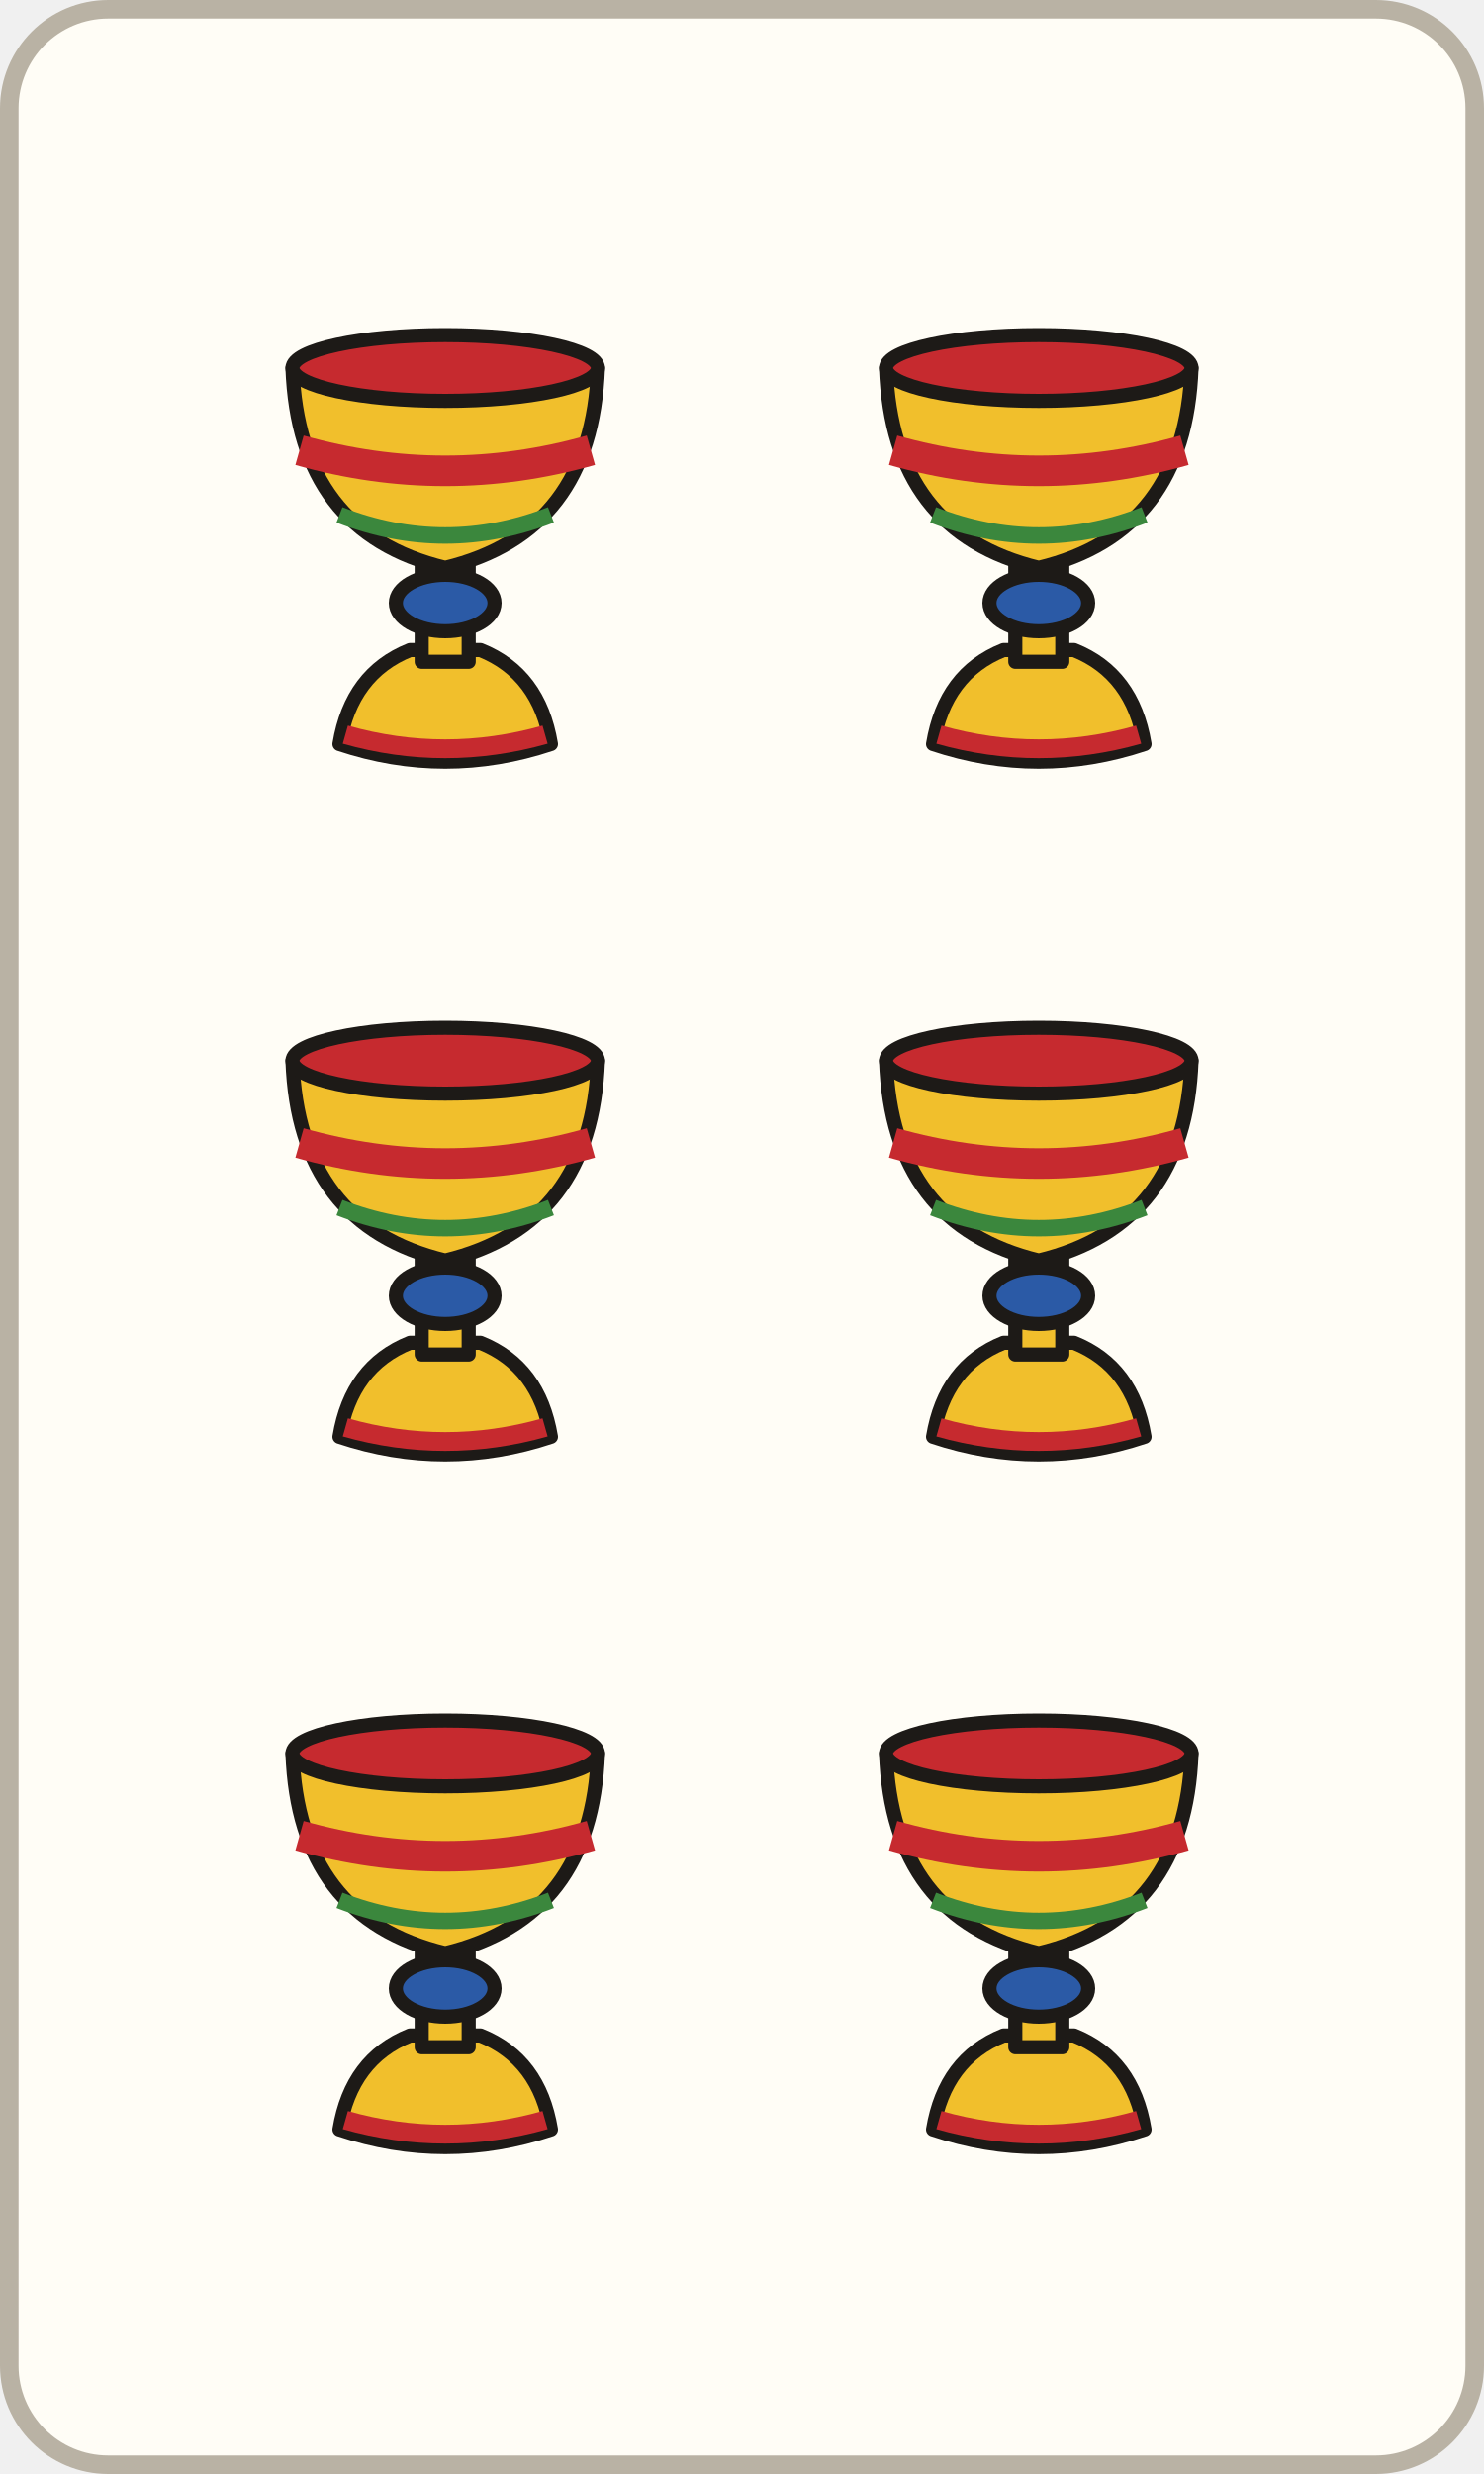
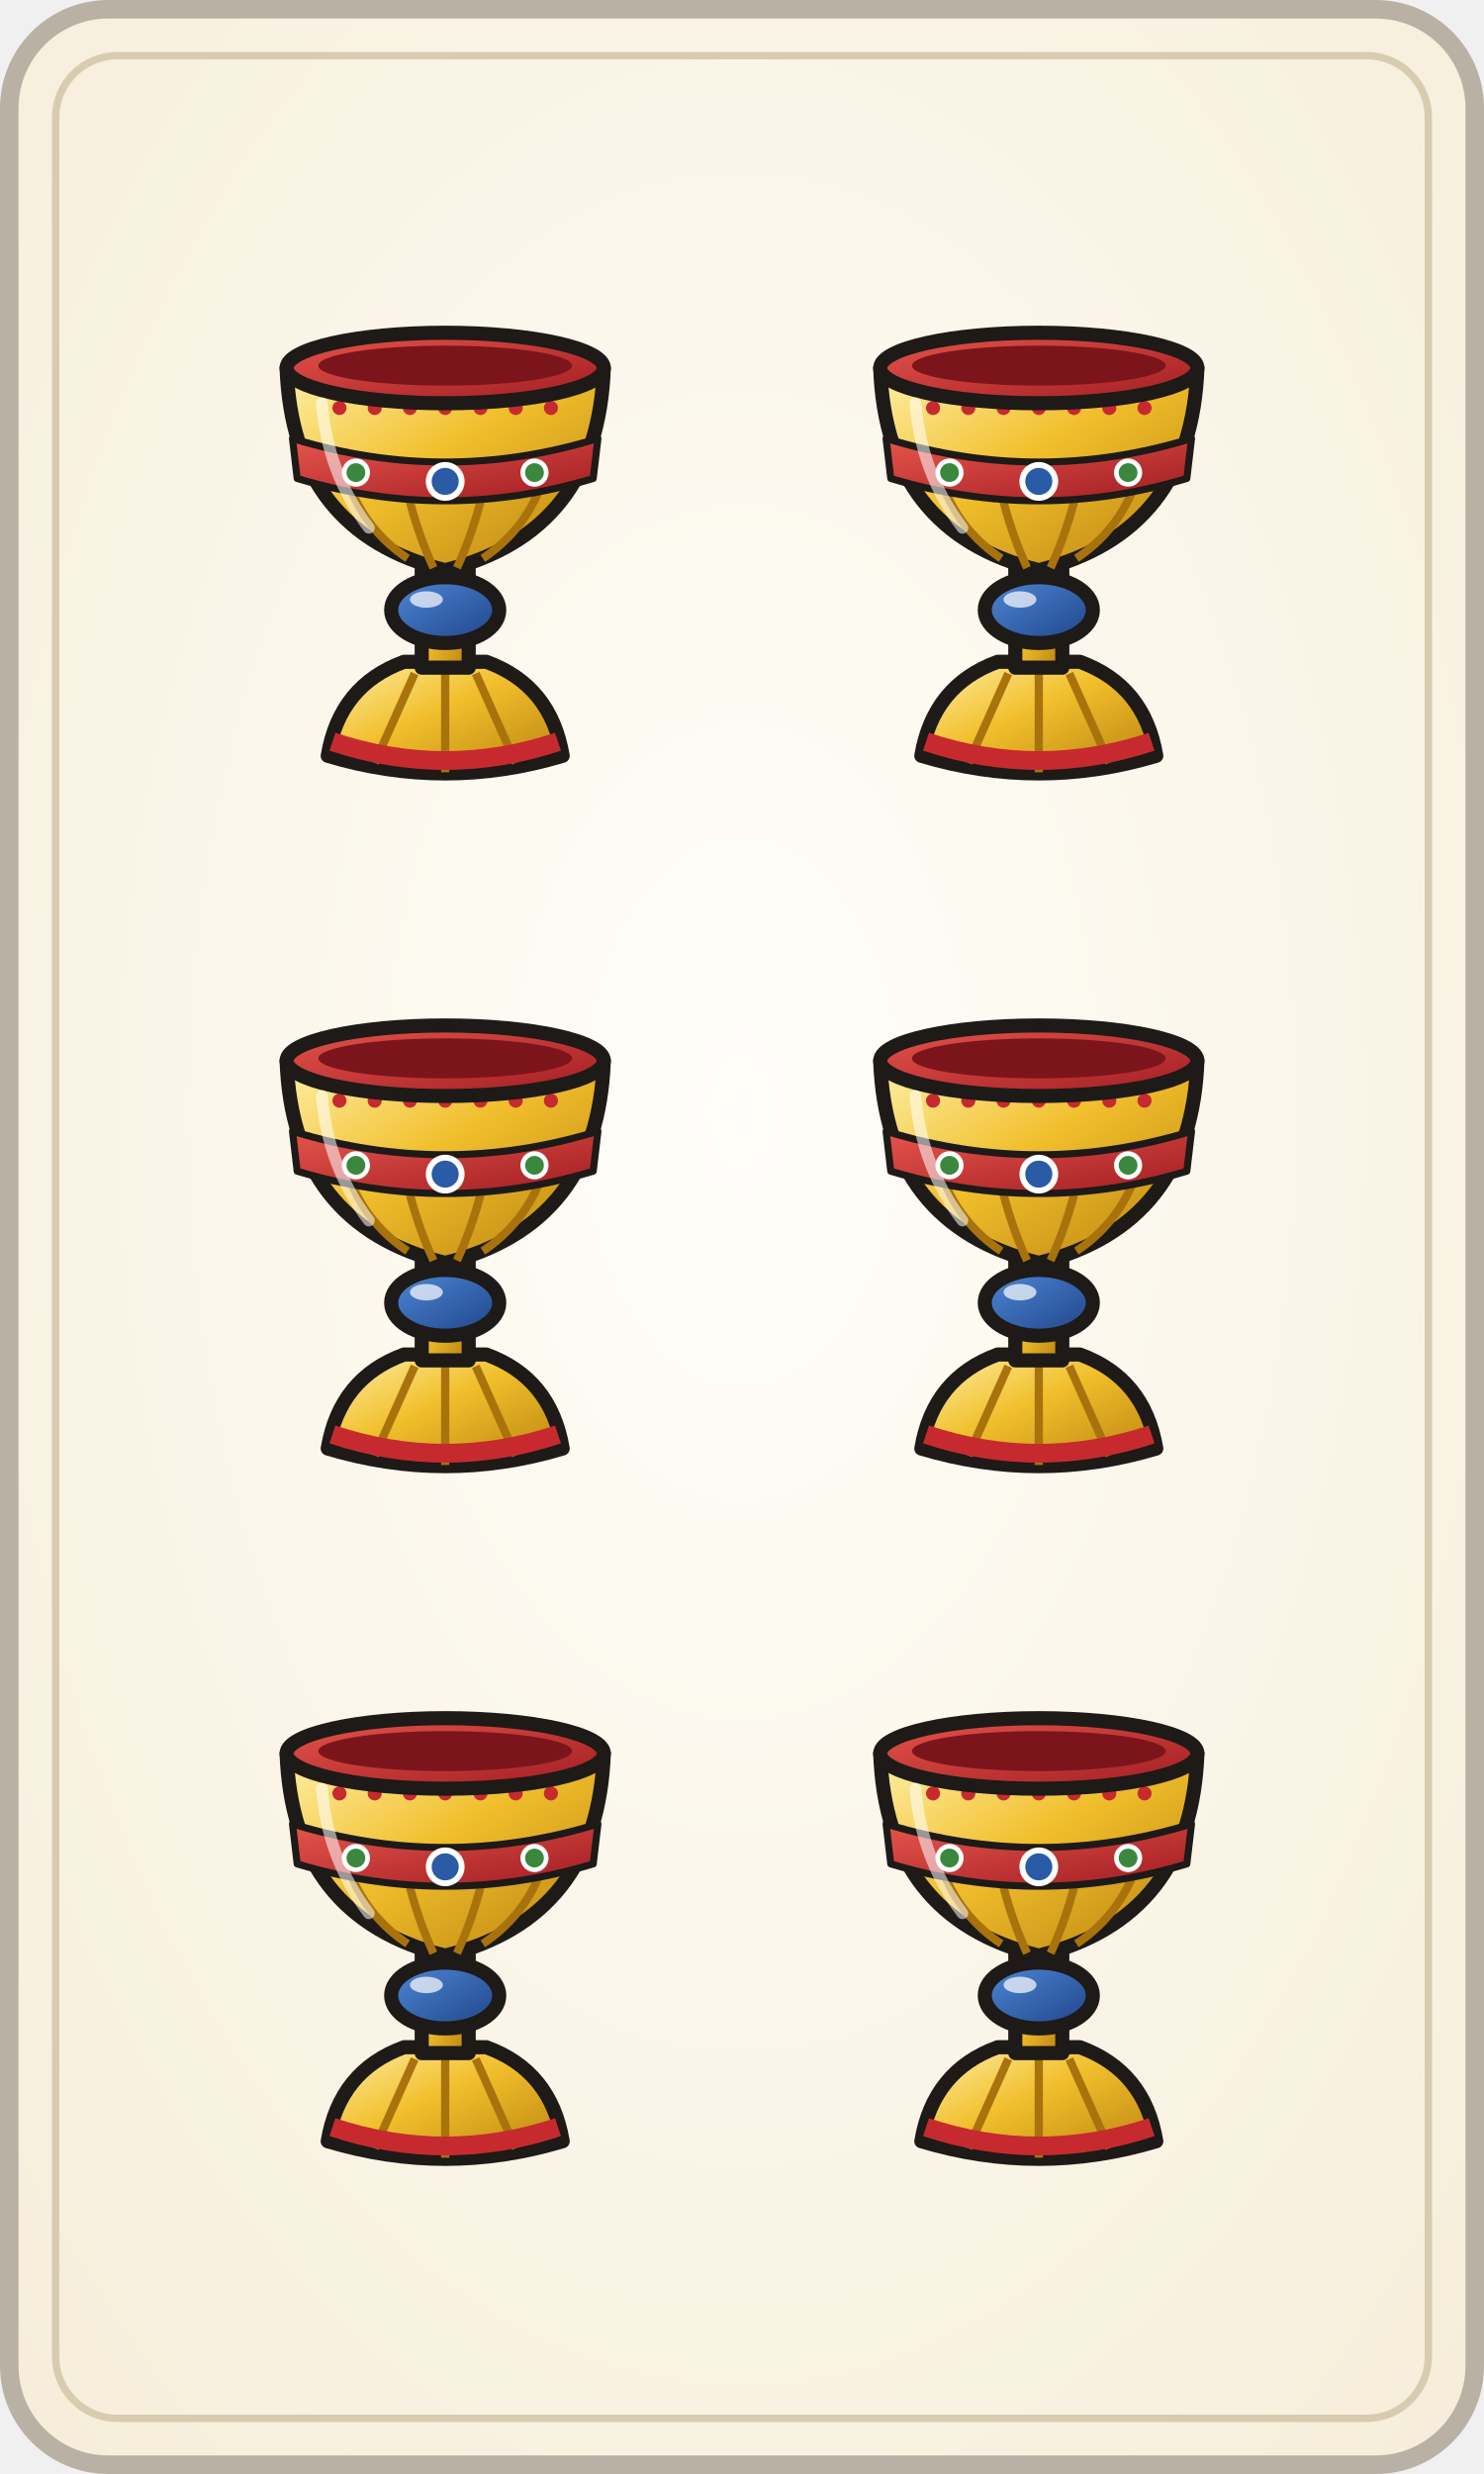
<svg xmlns="http://www.w3.org/2000/svg" viewBox="0 0 120 200" width="120" height="200">
-   <rect x="0.75" y="0.75" width="118.5" height="198.5" rx="8" fill="#fffdf6" stroke="#b9b2a4" stroke-width="1.5" />
+   <defs>
+     <linearGradient id="gold" x1="0" y1="0" x2="1" y2="1">
+       <stop offset="0" stop-color="#fff0a8" />
+       <stop offset=".45" stop-color="#f1bf2c" />
+       <stop offset="1" stop-color="#b9800f" />
+     </linearGradient>
+     <radialGradient id="goldR" cx=".38" cy=".35" r=".7">
+       <stop offset="0" stop-color="#fff6c8" />
+       <stop offset=".5" stop-color="#f3c537" />
+       <stop offset="1" stop-color="#b47a0c" />
+     </radialGradient>
+     <linearGradient id="red" x1="0" y1="0" x2="1" y2="1">
+       <stop offset="0" stop-color="#e5544b" />
+       <stop offset="1" stop-color="#a11c22" />
+     </linearGradient>
+     <linearGradient id="blue" x1="0" y1="0" x2="1" y2="1">
+       <stop offset="0" stop-color="#5189d8" />
+       <stop offset="1" stop-color="#1d4387" />
+     </linearGradient>
+     <linearGradient id="green" x1="0" y1="0" x2="1" y2="1">
+       <stop offset="0" stop-color="#66b462" />
+       <stop offset="1" stop-color="#276629" />
+     </linearGradient>
+     <linearGradient id="wood" x1="0" y1="0" x2="1" y2="0">
+       <stop offset="0" stop-color="#25602a" />
+       <stop offset=".35" stop-color="#6fbd6a" />
+       <stop offset="1" stop-color="#21572a" />
+     </linearGradient>
+     <linearGradient id="steel" x1="0" y1="0" x2="1" y2="0">
+       <stop offset="0" stop-color="#c3d9f7" />
+       <stop offset=".5" stop-color="#4275c4" />
+       <stop offset="1" stop-color="#1b3f7c" />
+     </linearGradient>
+     <radialGradient id="skin" cx=".4" cy=".35" r=".75">
+       <stop offset="0" stop-color="#ffe9ce" />
+       <stop offset="1" stop-color="#eabd8e" />
+     </radialGradient>
+     <radialGradient id="paper" cx=".5" cy=".45" r=".8">
+       <stop offset="0" stop-color="#fffefa" />
+       <stop offset="1" stop-color="#f5ecd6" />
+     </radialGradient>
+     <linearGradient id="beige" x1="0" y1="0" x2="0" y2="1">
+       <stop offset="0" stop-color="#fdf7e6" />
+       <stop offset=".5" stop-color="#f2e2bb" />
+       <stop offset="1" stop-color="#fdf7e6" />
+     </linearGradient>
+     <linearGradient id="horse" x1="0" y1="0" x2="1" y2="1">
+       <stop offset="0" stop-color="#ffffff" />
+       <stop offset="1" stop-color="#d6cdbd" />
+     </linearGradient>
+   </defs>
+   <rect x="0.75" y="0.75" width="118.5" height="198.5" rx="8" fill="url(#paper)" stroke="#b9b2a4" stroke-width="1.5" />
+   <rect x="4.5" y="4.5" width="111" height="191" rx="5" fill="none" stroke="#d8ccb0" stroke-width="0.6" />
  <g transform="translate(36 44) scale(0.95)">
-     <path d="M-9 17 Q-8 11 -3 9 L3 9 Q8 11 9 17 Q0 20 -9 17Z" fill="#f1bf2c" stroke="#1d1a17" stroke-width="1.2" stroke-linejoin="round" />
-     <path d="M-8.5 16.2 Q0 18.6 8.5 16.2" fill="none" stroke="#c62a2f" stroke-width="1.6" />
-     <rect x="-2" y="0" width="4" height="10" fill="#f1bf2c" stroke="#1d1a17" stroke-width="1.2" stroke-linejoin="round" />
-     <ellipse cx="0" cy="5" rx="4.2" ry="2.4" fill="#2b5aa6" stroke="#1d1a17" stroke-width="1.2" stroke-linejoin="round" />
-     <path d="M-13 -15 L13 -15 Q12.5 -1 0 2 Q-12.5 -1 -13 -15Z" fill="#f1bf2c" stroke="#1d1a17" stroke-width="1.2" stroke-linejoin="round" />
-     <path d="M-12.4 -8 Q0 -4.5 12.4 -8" fill="none" stroke="#c62a2f" stroke-width="2.6" />
-     <path d="M-9 -2.5 Q0 1 9 -2.5" fill="none" stroke="#3b873d" stroke-width="1.4" />
-     <ellipse cx="0" cy="-15" rx="13" ry="2.8" fill="#c62a2f" stroke="#1d1a17" stroke-width="1.2" stroke-linejoin="round" />
+     <path d="M-10 18 Q-9 12 -3.5 10 L3.5 10 Q9 12 10 18 Q0 21 -10 18Z" fill="url(#gold)" stroke="#1d1a17" stroke-width="1.2" stroke-linejoin="round" />
+     <path d="M-6 18.6 L-2.6 11 M0 19.4 L0 11 M6 18.6 L2.6 11" stroke="#a8730c" stroke-width="0.7" />
+     <path d="M-9.6 16.8 Q0 20 9.6 16.8" fill="none" stroke="#c62a2f" stroke-width="1.6" />
+     <rect x="-2" y="1" width="4" height="9.5" fill="url(#gold)" stroke="#1d1a17" stroke-width="1.2" stroke-linejoin="round" />
+     <ellipse cx="0" cy="5.6" rx="4.6" ry="2.8" fill="url(#blue)" stroke="#1d1a17" stroke-width="1.2" stroke-linejoin="round" />
+     <ellipse cx="-1.6" cy="4.7" rx="1.4" ry="0.7" fill="#fff" opacity="0.7" />
+     <path d="M-13.5 -15 L13.5 -15 Q13 -1 0 2.2 Q-13 -1 -13.5 -15Z" fill="url(#gold)" stroke="#1d1a17" stroke-width="1.2" stroke-linejoin="round" />
+     <path d="M-8 -4.6 Q-6.5 -1 -3.2 1.2 M-3 -3.6 Q-2.2 -0.6 -1 2 M3 -3.6 Q2.2 -0.6 1 2 M8 -4.6 Q6.5 -1 3.2 1.2" fill="none" stroke="#a8730c" stroke-width="0.7" />
+     <path d="M-13 -9 Q0 -5 13 -9 L12.6 -5.6 Q0 -1.8 -12.6 -5.6Z" fill="url(#red)" stroke="#1d1a17" stroke-width="0.6" stroke-linejoin="round" />
+     <circle cx="0" cy="-5.35" r="1.4" fill="#2b5aa6" stroke="#fff" stroke-width="0.5" />
+     <circle cx="-7.6" cy="-6.1" r="1" fill="#3b873d" stroke="#fff" stroke-width="0.4" />
+     <circle cx="7.6" cy="-6.1" r="1" fill="#3b873d" stroke="#fff" stroke-width="0.4" />
+     <circle cx="-9" cy="-11.6" r="0.6" fill="#c62a2f" />
+     <circle cx="-6" cy="-11.6" r="0.6" fill="#c62a2f" />
+     <circle cx="-3" cy="-11.6" r="0.6" fill="#c62a2f" />
+     <circle cx="0" cy="-11.6" r="0.6" fill="#c62a2f" />
+     <circle cx="3" cy="-11.6" r="0.6" fill="#c62a2f" />
+     <circle cx="6" cy="-11.6" r="0.6" fill="#c62a2f" />
+     <circle cx="9" cy="-11.6" r="0.6" fill="#c62a2f" />
+     <ellipse cx="0" cy="-15" rx="13.5" ry="3" fill="url(#red)" stroke="#1d1a17" stroke-width="1.2" stroke-linejoin="round" />
+     <ellipse cx="0" cy="-15.2" rx="10.8" ry="1.7" fill="#7c151b" />
+     <path d="M-10.5 -12 Q-10 -6 -6.5 -1.4" fill="none" stroke="#fff" stroke-width="1" stroke-linecap="round" opacity="0.55" />
  </g>
  <g transform="translate(84 44) scale(0.95)">
-     <path d="M-9 17 Q-8 11 -3 9 L3 9 Q8 11 9 17 Q0 20 -9 17Z" fill="#f1bf2c" stroke="#1d1a17" stroke-width="1.2" stroke-linejoin="round" />
-     <path d="M-8.5 16.2 Q0 18.6 8.5 16.2" fill="none" stroke="#c62a2f" stroke-width="1.6" />
-     <rect x="-2" y="0" width="4" height="10" fill="#f1bf2c" stroke="#1d1a17" stroke-width="1.2" stroke-linejoin="round" />
-     <ellipse cx="0" cy="5" rx="4.2" ry="2.4" fill="#2b5aa6" stroke="#1d1a17" stroke-width="1.2" stroke-linejoin="round" />
-     <path d="M-13 -15 L13 -15 Q12.5 -1 0 2 Q-12.5 -1 -13 -15Z" fill="#f1bf2c" stroke="#1d1a17" stroke-width="1.2" stroke-linejoin="round" />
-     <path d="M-12.4 -8 Q0 -4.5 12.4 -8" fill="none" stroke="#c62a2f" stroke-width="2.6" />
-     <path d="M-9 -2.5 Q0 1 9 -2.5" fill="none" stroke="#3b873d" stroke-width="1.4" />
-     <ellipse cx="0" cy="-15" rx="13" ry="2.8" fill="#c62a2f" stroke="#1d1a17" stroke-width="1.2" stroke-linejoin="round" />
+     <path d="M-10 18 Q-9 12 -3.5 10 L3.5 10 Q9 12 10 18 Q0 21 -10 18Z" fill="url(#gold)" stroke="#1d1a17" stroke-width="1.2" stroke-linejoin="round" />
+     <path d="M-6 18.6 L-2.6 11 M0 19.4 L0 11 M6 18.6 L2.6 11" stroke="#a8730c" stroke-width="0.7" />
+     <path d="M-9.6 16.8 Q0 20 9.6 16.8" fill="none" stroke="#c62a2f" stroke-width="1.6" />
+     <rect x="-2" y="1" width="4" height="9.5" fill="url(#gold)" stroke="#1d1a17" stroke-width="1.2" stroke-linejoin="round" />
+     <ellipse cx="0" cy="5.6" rx="4.6" ry="2.8" fill="url(#blue)" stroke="#1d1a17" stroke-width="1.2" stroke-linejoin="round" />
+     <ellipse cx="-1.6" cy="4.7" rx="1.4" ry="0.7" fill="#fff" opacity="0.7" />
+     <path d="M-13.5 -15 L13.5 -15 Q13 -1 0 2.2 Q-13 -1 -13.5 -15Z" fill="url(#gold)" stroke="#1d1a17" stroke-width="1.2" stroke-linejoin="round" />
+     <path d="M-8 -4.6 Q-6.5 -1 -3.2 1.2 M-3 -3.6 Q-2.2 -0.6 -1 2 M3 -3.6 Q2.2 -0.6 1 2 M8 -4.6 Q6.5 -1 3.2 1.2" fill="none" stroke="#a8730c" stroke-width="0.7" />
+     <path d="M-13 -9 Q0 -5 13 -9 L12.6 -5.6 Q0 -1.8 -12.6 -5.6Z" fill="url(#red)" stroke="#1d1a17" stroke-width="0.6" stroke-linejoin="round" />
+     <circle cx="0" cy="-5.35" r="1.4" fill="#2b5aa6" stroke="#fff" stroke-width="0.5" />
+     <circle cx="-7.6" cy="-6.1" r="1" fill="#3b873d" stroke="#fff" stroke-width="0.4" />
+     <circle cx="7.6" cy="-6.1" r="1" fill="#3b873d" stroke="#fff" stroke-width="0.4" />
+     <circle cx="-9" cy="-11.6" r="0.6" fill="#c62a2f" />
+     <circle cx="-6" cy="-11.6" r="0.6" fill="#c62a2f" />
+     <circle cx="-3" cy="-11.6" r="0.6" fill="#c62a2f" />
+     <circle cx="0" cy="-11.6" r="0.6" fill="#c62a2f" />
+     <circle cx="3" cy="-11.6" r="0.6" fill="#c62a2f" />
+     <circle cx="6" cy="-11.6" r="0.6" fill="#c62a2f" />
+     <circle cx="9" cy="-11.6" r="0.6" fill="#c62a2f" />
+     <ellipse cx="0" cy="-15" rx="13.5" ry="3" fill="url(#red)" stroke="#1d1a17" stroke-width="1.2" stroke-linejoin="round" />
+     <ellipse cx="0" cy="-15.2" rx="10.8" ry="1.7" fill="#7c151b" />
+     <path d="M-10.5 -12 Q-10 -6 -6.5 -1.4" fill="none" stroke="#fff" stroke-width="1" stroke-linecap="round" opacity="0.55" />
  </g>
  <g transform="translate(36 100) scale(0.95)">
-     <path d="M-9 17 Q-8 11 -3 9 L3 9 Q8 11 9 17 Q0 20 -9 17Z" fill="#f1bf2c" stroke="#1d1a17" stroke-width="1.2" stroke-linejoin="round" />
-     <path d="M-8.5 16.2 Q0 18.6 8.5 16.2" fill="none" stroke="#c62a2f" stroke-width="1.6" />
-     <rect x="-2" y="0" width="4" height="10" fill="#f1bf2c" stroke="#1d1a17" stroke-width="1.2" stroke-linejoin="round" />
-     <ellipse cx="0" cy="5" rx="4.2" ry="2.4" fill="#2b5aa6" stroke="#1d1a17" stroke-width="1.2" stroke-linejoin="round" />
-     <path d="M-13 -15 L13 -15 Q12.5 -1 0 2 Q-12.5 -1 -13 -15Z" fill="#f1bf2c" stroke="#1d1a17" stroke-width="1.2" stroke-linejoin="round" />
-     <path d="M-12.4 -8 Q0 -4.5 12.4 -8" fill="none" stroke="#c62a2f" stroke-width="2.6" />
-     <path d="M-9 -2.5 Q0 1 9 -2.5" fill="none" stroke="#3b873d" stroke-width="1.4" />
-     <ellipse cx="0" cy="-15" rx="13" ry="2.8" fill="#c62a2f" stroke="#1d1a17" stroke-width="1.2" stroke-linejoin="round" />
+     <path d="M-10 18 Q-9 12 -3.5 10 L3.5 10 Q9 12 10 18 Q0 21 -10 18Z" fill="url(#gold)" stroke="#1d1a17" stroke-width="1.2" stroke-linejoin="round" />
+     <path d="M-6 18.6 L-2.6 11 M0 19.4 L0 11 M6 18.6 L2.6 11" stroke="#a8730c" stroke-width="0.7" />
+     <path d="M-9.6 16.8 Q0 20 9.6 16.8" fill="none" stroke="#c62a2f" stroke-width="1.6" />
+     <rect x="-2" y="1" width="4" height="9.5" fill="url(#gold)" stroke="#1d1a17" stroke-width="1.2" stroke-linejoin="round" />
+     <ellipse cx="0" cy="5.6" rx="4.6" ry="2.8" fill="url(#blue)" stroke="#1d1a17" stroke-width="1.2" stroke-linejoin="round" />
+     <ellipse cx="-1.6" cy="4.7" rx="1.4" ry="0.7" fill="#fff" opacity="0.7" />
+     <path d="M-13.5 -15 L13.5 -15 Q13 -1 0 2.2 Q-13 -1 -13.5 -15Z" fill="url(#gold)" stroke="#1d1a17" stroke-width="1.2" stroke-linejoin="round" />
+     <path d="M-8 -4.6 Q-6.5 -1 -3.2 1.2 M-3 -3.6 Q-2.2 -0.6 -1 2 M3 -3.6 Q2.2 -0.6 1 2 M8 -4.6 Q6.5 -1 3.2 1.2" fill="none" stroke="#a8730c" stroke-width="0.7" />
+     <path d="M-13 -9 Q0 -5 13 -9 L12.6 -5.6 Q0 -1.8 -12.6 -5.6Z" fill="url(#red)" stroke="#1d1a17" stroke-width="0.6" stroke-linejoin="round" />
+     <circle cx="0" cy="-5.35" r="1.4" fill="#2b5aa6" stroke="#fff" stroke-width="0.5" />
+     <circle cx="-7.6" cy="-6.1" r="1" fill="#3b873d" stroke="#fff" stroke-width="0.4" />
+     <circle cx="7.6" cy="-6.1" r="1" fill="#3b873d" stroke="#fff" stroke-width="0.4" />
+     <circle cx="-9" cy="-11.6" r="0.6" fill="#c62a2f" />
+     <circle cx="-6" cy="-11.6" r="0.6" fill="#c62a2f" />
+     <circle cx="-3" cy="-11.6" r="0.6" fill="#c62a2f" />
+     <circle cx="0" cy="-11.6" r="0.6" fill="#c62a2f" />
+     <circle cx="3" cy="-11.6" r="0.6" fill="#c62a2f" />
+     <circle cx="6" cy="-11.6" r="0.6" fill="#c62a2f" />
+     <circle cx="9" cy="-11.6" r="0.6" fill="#c62a2f" />
+     <ellipse cx="0" cy="-15" rx="13.5" ry="3" fill="url(#red)" stroke="#1d1a17" stroke-width="1.2" stroke-linejoin="round" />
+     <ellipse cx="0" cy="-15.2" rx="10.8" ry="1.7" fill="#7c151b" />
+     <path d="M-10.5 -12 Q-10 -6 -6.5 -1.4" fill="none" stroke="#fff" stroke-width="1" stroke-linecap="round" opacity="0.55" />
  </g>
  <g transform="translate(84 100) scale(0.95)">
-     <path d="M-9 17 Q-8 11 -3 9 L3 9 Q8 11 9 17 Q0 20 -9 17Z" fill="#f1bf2c" stroke="#1d1a17" stroke-width="1.2" stroke-linejoin="round" />
-     <path d="M-8.5 16.2 Q0 18.6 8.5 16.2" fill="none" stroke="#c62a2f" stroke-width="1.6" />
-     <rect x="-2" y="0" width="4" height="10" fill="#f1bf2c" stroke="#1d1a17" stroke-width="1.2" stroke-linejoin="round" />
-     <ellipse cx="0" cy="5" rx="4.2" ry="2.4" fill="#2b5aa6" stroke="#1d1a17" stroke-width="1.2" stroke-linejoin="round" />
-     <path d="M-13 -15 L13 -15 Q12.5 -1 0 2 Q-12.5 -1 -13 -15Z" fill="#f1bf2c" stroke="#1d1a17" stroke-width="1.2" stroke-linejoin="round" />
-     <path d="M-12.4 -8 Q0 -4.5 12.4 -8" fill="none" stroke="#c62a2f" stroke-width="2.6" />
-     <path d="M-9 -2.5 Q0 1 9 -2.5" fill="none" stroke="#3b873d" stroke-width="1.4" />
-     <ellipse cx="0" cy="-15" rx="13" ry="2.8" fill="#c62a2f" stroke="#1d1a17" stroke-width="1.2" stroke-linejoin="round" />
+     <path d="M-10 18 Q-9 12 -3.5 10 L3.5 10 Q9 12 10 18 Q0 21 -10 18Z" fill="url(#gold)" stroke="#1d1a17" stroke-width="1.2" stroke-linejoin="round" />
+     <path d="M-6 18.6 L-2.6 11 M0 19.4 L0 11 M6 18.6 L2.6 11" stroke="#a8730c" stroke-width="0.7" />
+     <path d="M-9.6 16.8 Q0 20 9.6 16.8" fill="none" stroke="#c62a2f" stroke-width="1.6" />
+     <rect x="-2" y="1" width="4" height="9.5" fill="url(#gold)" stroke="#1d1a17" stroke-width="1.2" stroke-linejoin="round" />
+     <ellipse cx="0" cy="5.6" rx="4.6" ry="2.8" fill="url(#blue)" stroke="#1d1a17" stroke-width="1.2" stroke-linejoin="round" />
+     <ellipse cx="-1.6" cy="4.7" rx="1.4" ry="0.7" fill="#fff" opacity="0.7" />
+     <path d="M-13.5 -15 L13.5 -15 Q13 -1 0 2.2 Q-13 -1 -13.5 -15Z" fill="url(#gold)" stroke="#1d1a17" stroke-width="1.2" stroke-linejoin="round" />
+     <path d="M-8 -4.6 Q-6.5 -1 -3.2 1.2 M-3 -3.6 Q-2.2 -0.6 -1 2 M3 -3.6 Q2.2 -0.6 1 2 M8 -4.6 Q6.5 -1 3.2 1.2" fill="none" stroke="#a8730c" stroke-width="0.7" />
+     <path d="M-13 -9 Q0 -5 13 -9 L12.6 -5.6 Q0 -1.8 -12.6 -5.6Z" fill="url(#red)" stroke="#1d1a17" stroke-width="0.6" stroke-linejoin="round" />
+     <circle cx="0" cy="-5.35" r="1.4" fill="#2b5aa6" stroke="#fff" stroke-width="0.5" />
+     <circle cx="-7.6" cy="-6.1" r="1" fill="#3b873d" stroke="#fff" stroke-width="0.4" />
+     <circle cx="7.6" cy="-6.1" r="1" fill="#3b873d" stroke="#fff" stroke-width="0.4" />
+     <circle cx="-9" cy="-11.6" r="0.6" fill="#c62a2f" />
+     <circle cx="-6" cy="-11.6" r="0.6" fill="#c62a2f" />
+     <circle cx="-3" cy="-11.6" r="0.6" fill="#c62a2f" />
+     <circle cx="0" cy="-11.6" r="0.6" fill="#c62a2f" />
+     <circle cx="3" cy="-11.6" r="0.6" fill="#c62a2f" />
+     <circle cx="6" cy="-11.6" r="0.6" fill="#c62a2f" />
+     <circle cx="9" cy="-11.6" r="0.6" fill="#c62a2f" />
+     <ellipse cx="0" cy="-15" rx="13.5" ry="3" fill="url(#red)" stroke="#1d1a17" stroke-width="1.2" stroke-linejoin="round" />
+     <ellipse cx="0" cy="-15.2" rx="10.8" ry="1.7" fill="#7c151b" />
+     <path d="M-10.5 -12 Q-10 -6 -6.5 -1.4" fill="none" stroke="#fff" stroke-width="1" stroke-linecap="round" opacity="0.55" />
  </g>
  <g transform="translate(36 156) scale(0.95)">
-     <path d="M-9 17 Q-8 11 -3 9 L3 9 Q8 11 9 17 Q0 20 -9 17Z" fill="#f1bf2c" stroke="#1d1a17" stroke-width="1.2" stroke-linejoin="round" />
-     <path d="M-8.5 16.2 Q0 18.6 8.5 16.2" fill="none" stroke="#c62a2f" stroke-width="1.6" />
-     <rect x="-2" y="0" width="4" height="10" fill="#f1bf2c" stroke="#1d1a17" stroke-width="1.2" stroke-linejoin="round" />
-     <ellipse cx="0" cy="5" rx="4.2" ry="2.4" fill="#2b5aa6" stroke="#1d1a17" stroke-width="1.2" stroke-linejoin="round" />
-     <path d="M-13 -15 L13 -15 Q12.5 -1 0 2 Q-12.5 -1 -13 -15Z" fill="#f1bf2c" stroke="#1d1a17" stroke-width="1.2" stroke-linejoin="round" />
-     <path d="M-12.4 -8 Q0 -4.5 12.4 -8" fill="none" stroke="#c62a2f" stroke-width="2.6" />
-     <path d="M-9 -2.5 Q0 1 9 -2.5" fill="none" stroke="#3b873d" stroke-width="1.4" />
-     <ellipse cx="0" cy="-15" rx="13" ry="2.8" fill="#c62a2f" stroke="#1d1a17" stroke-width="1.2" stroke-linejoin="round" />
+     <path d="M-10 18 Q-9 12 -3.5 10 L3.5 10 Q9 12 10 18 Q0 21 -10 18Z" fill="url(#gold)" stroke="#1d1a17" stroke-width="1.2" stroke-linejoin="round" />
+     <path d="M-6 18.6 L-2.6 11 M0 19.4 L0 11 M6 18.6 L2.6 11" stroke="#a8730c" stroke-width="0.7" />
+     <path d="M-9.6 16.8 Q0 20 9.6 16.8" fill="none" stroke="#c62a2f" stroke-width="1.6" />
+     <rect x="-2" y="1" width="4" height="9.5" fill="url(#gold)" stroke="#1d1a17" stroke-width="1.2" stroke-linejoin="round" />
+     <ellipse cx="0" cy="5.6" rx="4.6" ry="2.8" fill="url(#blue)" stroke="#1d1a17" stroke-width="1.2" stroke-linejoin="round" />
+     <ellipse cx="-1.6" cy="4.7" rx="1.4" ry="0.7" fill="#fff" opacity="0.7" />
+     <path d="M-13.5 -15 L13.5 -15 Q13 -1 0 2.2 Q-13 -1 -13.5 -15Z" fill="url(#gold)" stroke="#1d1a17" stroke-width="1.2" stroke-linejoin="round" />
+     <path d="M-8 -4.6 Q-6.5 -1 -3.2 1.2 M-3 -3.6 Q-2.2 -0.6 -1 2 M3 -3.6 Q2.2 -0.6 1 2 M8 -4.6 Q6.5 -1 3.2 1.2" fill="none" stroke="#a8730c" stroke-width="0.7" />
+     <path d="M-13 -9 Q0 -5 13 -9 L12.6 -5.6 Q0 -1.8 -12.6 -5.6Z" fill="url(#red)" stroke="#1d1a17" stroke-width="0.6" stroke-linejoin="round" />
+     <circle cx="0" cy="-5.35" r="1.4" fill="#2b5aa6" stroke="#fff" stroke-width="0.5" />
+     <circle cx="-7.6" cy="-6.1" r="1" fill="#3b873d" stroke="#fff" stroke-width="0.4" />
+     <circle cx="7.6" cy="-6.1" r="1" fill="#3b873d" stroke="#fff" stroke-width="0.4" />
+     <circle cx="-9" cy="-11.6" r="0.6" fill="#c62a2f" />
+     <circle cx="-6" cy="-11.6" r="0.6" fill="#c62a2f" />
+     <circle cx="-3" cy="-11.6" r="0.6" fill="#c62a2f" />
+     <circle cx="0" cy="-11.6" r="0.6" fill="#c62a2f" />
+     <circle cx="3" cy="-11.6" r="0.6" fill="#c62a2f" />
+     <circle cx="6" cy="-11.6" r="0.6" fill="#c62a2f" />
+     <circle cx="9" cy="-11.6" r="0.6" fill="#c62a2f" />
+     <ellipse cx="0" cy="-15" rx="13.5" ry="3" fill="url(#red)" stroke="#1d1a17" stroke-width="1.2" stroke-linejoin="round" />
+     <ellipse cx="0" cy="-15.2" rx="10.8" ry="1.7" fill="#7c151b" />
+     <path d="M-10.5 -12 Q-10 -6 -6.5 -1.4" fill="none" stroke="#fff" stroke-width="1" stroke-linecap="round" opacity="0.55" />
  </g>
  <g transform="translate(84 156) scale(0.95)">
-     <path d="M-9 17 Q-8 11 -3 9 L3 9 Q8 11 9 17 Q0 20 -9 17Z" fill="#f1bf2c" stroke="#1d1a17" stroke-width="1.2" stroke-linejoin="round" />
-     <path d="M-8.5 16.2 Q0 18.6 8.5 16.2" fill="none" stroke="#c62a2f" stroke-width="1.6" />
-     <rect x="-2" y="0" width="4" height="10" fill="#f1bf2c" stroke="#1d1a17" stroke-width="1.2" stroke-linejoin="round" />
-     <ellipse cx="0" cy="5" rx="4.2" ry="2.4" fill="#2b5aa6" stroke="#1d1a17" stroke-width="1.2" stroke-linejoin="round" />
-     <path d="M-13 -15 L13 -15 Q12.5 -1 0 2 Q-12.5 -1 -13 -15Z" fill="#f1bf2c" stroke="#1d1a17" stroke-width="1.2" stroke-linejoin="round" />
-     <path d="M-12.4 -8 Q0 -4.5 12.4 -8" fill="none" stroke="#c62a2f" stroke-width="2.6" />
-     <path d="M-9 -2.5 Q0 1 9 -2.5" fill="none" stroke="#3b873d" stroke-width="1.4" />
-     <ellipse cx="0" cy="-15" rx="13" ry="2.8" fill="#c62a2f" stroke="#1d1a17" stroke-width="1.2" stroke-linejoin="round" />
+     <path d="M-10 18 Q-9 12 -3.5 10 L3.5 10 Q9 12 10 18 Q0 21 -10 18Z" fill="url(#gold)" stroke="#1d1a17" stroke-width="1.2" stroke-linejoin="round" />
+     <path d="M-6 18.6 L-2.6 11 M0 19.4 L0 11 M6 18.6 L2.6 11" stroke="#a8730c" stroke-width="0.7" />
+     <path d="M-9.6 16.8 Q0 20 9.6 16.8" fill="none" stroke="#c62a2f" stroke-width="1.6" />
+     <rect x="-2" y="1" width="4" height="9.5" fill="url(#gold)" stroke="#1d1a17" stroke-width="1.2" stroke-linejoin="round" />
+     <ellipse cx="0" cy="5.6" rx="4.6" ry="2.8" fill="url(#blue)" stroke="#1d1a17" stroke-width="1.2" stroke-linejoin="round" />
+     <ellipse cx="-1.6" cy="4.7" rx="1.4" ry="0.7" fill="#fff" opacity="0.7" />
+     <path d="M-13.5 -15 L13.5 -15 Q13 -1 0 2.2 Q-13 -1 -13.5 -15Z" fill="url(#gold)" stroke="#1d1a17" stroke-width="1.2" stroke-linejoin="round" />
+     <path d="M-8 -4.6 Q-6.5 -1 -3.2 1.2 M-3 -3.6 Q-2.2 -0.6 -1 2 M3 -3.6 Q2.2 -0.6 1 2 M8 -4.6 Q6.5 -1 3.2 1.2" fill="none" stroke="#a8730c" stroke-width="0.7" />
+     <path d="M-13 -9 Q0 -5 13 -9 L12.6 -5.6 Q0 -1.8 -12.6 -5.6Z" fill="url(#red)" stroke="#1d1a17" stroke-width="0.6" stroke-linejoin="round" />
+     <circle cx="0" cy="-5.35" r="1.4" fill="#2b5aa6" stroke="#fff" stroke-width="0.5" />
+     <circle cx="-7.6" cy="-6.1" r="1" fill="#3b873d" stroke="#fff" stroke-width="0.4" />
+     <circle cx="7.6" cy="-6.1" r="1" fill="#3b873d" stroke="#fff" stroke-width="0.4" />
+     <circle cx="-9" cy="-11.6" r="0.6" fill="#c62a2f" />
+     <circle cx="-6" cy="-11.6" r="0.6" fill="#c62a2f" />
+     <circle cx="-3" cy="-11.6" r="0.6" fill="#c62a2f" />
+     <circle cx="0" cy="-11.6" r="0.6" fill="#c62a2f" />
+     <circle cx="3" cy="-11.6" r="0.6" fill="#c62a2f" />
+     <circle cx="6" cy="-11.6" r="0.6" fill="#c62a2f" />
+     <circle cx="9" cy="-11.6" r="0.6" fill="#c62a2f" />
+     <ellipse cx="0" cy="-15" rx="13.5" ry="3" fill="url(#red)" stroke="#1d1a17" stroke-width="1.2" stroke-linejoin="round" />
+     <ellipse cx="0" cy="-15.2" rx="10.8" ry="1.7" fill="#7c151b" />
+     <path d="M-10.5 -12 Q-10 -6 -6.5 -1.4" fill="none" stroke="#fff" stroke-width="1" stroke-linecap="round" opacity="0.55" />
  </g>
</svg>
